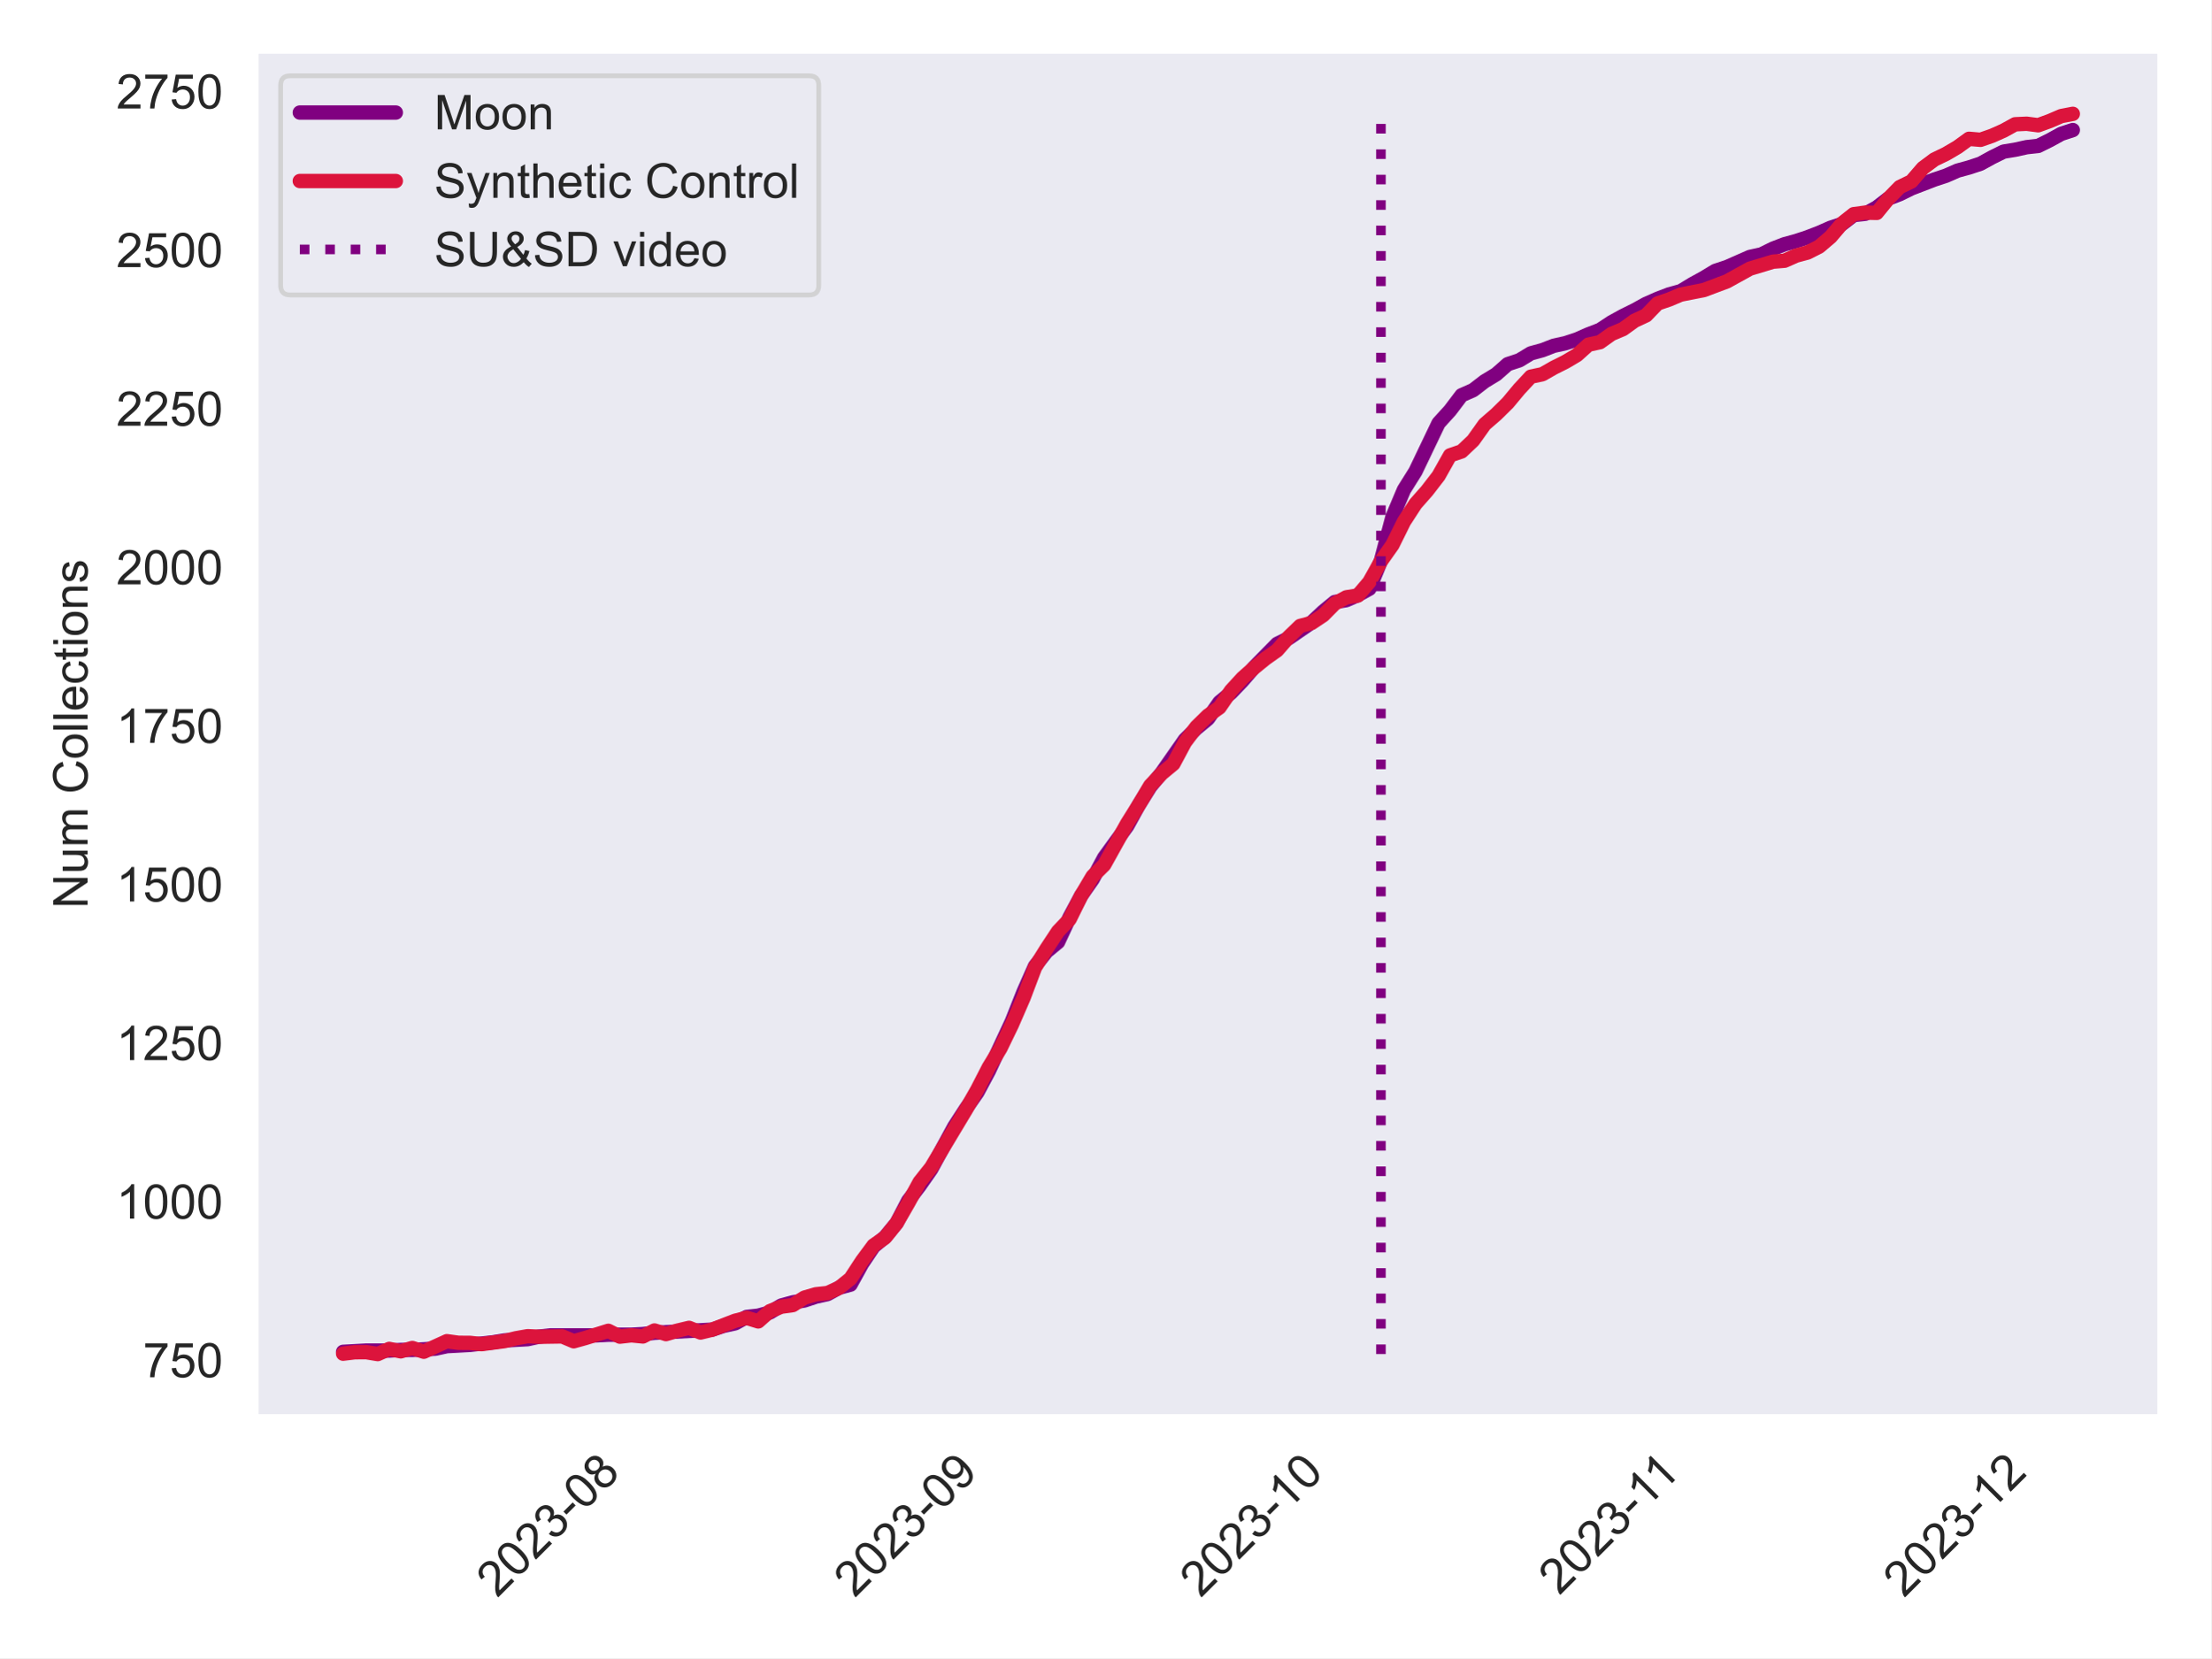
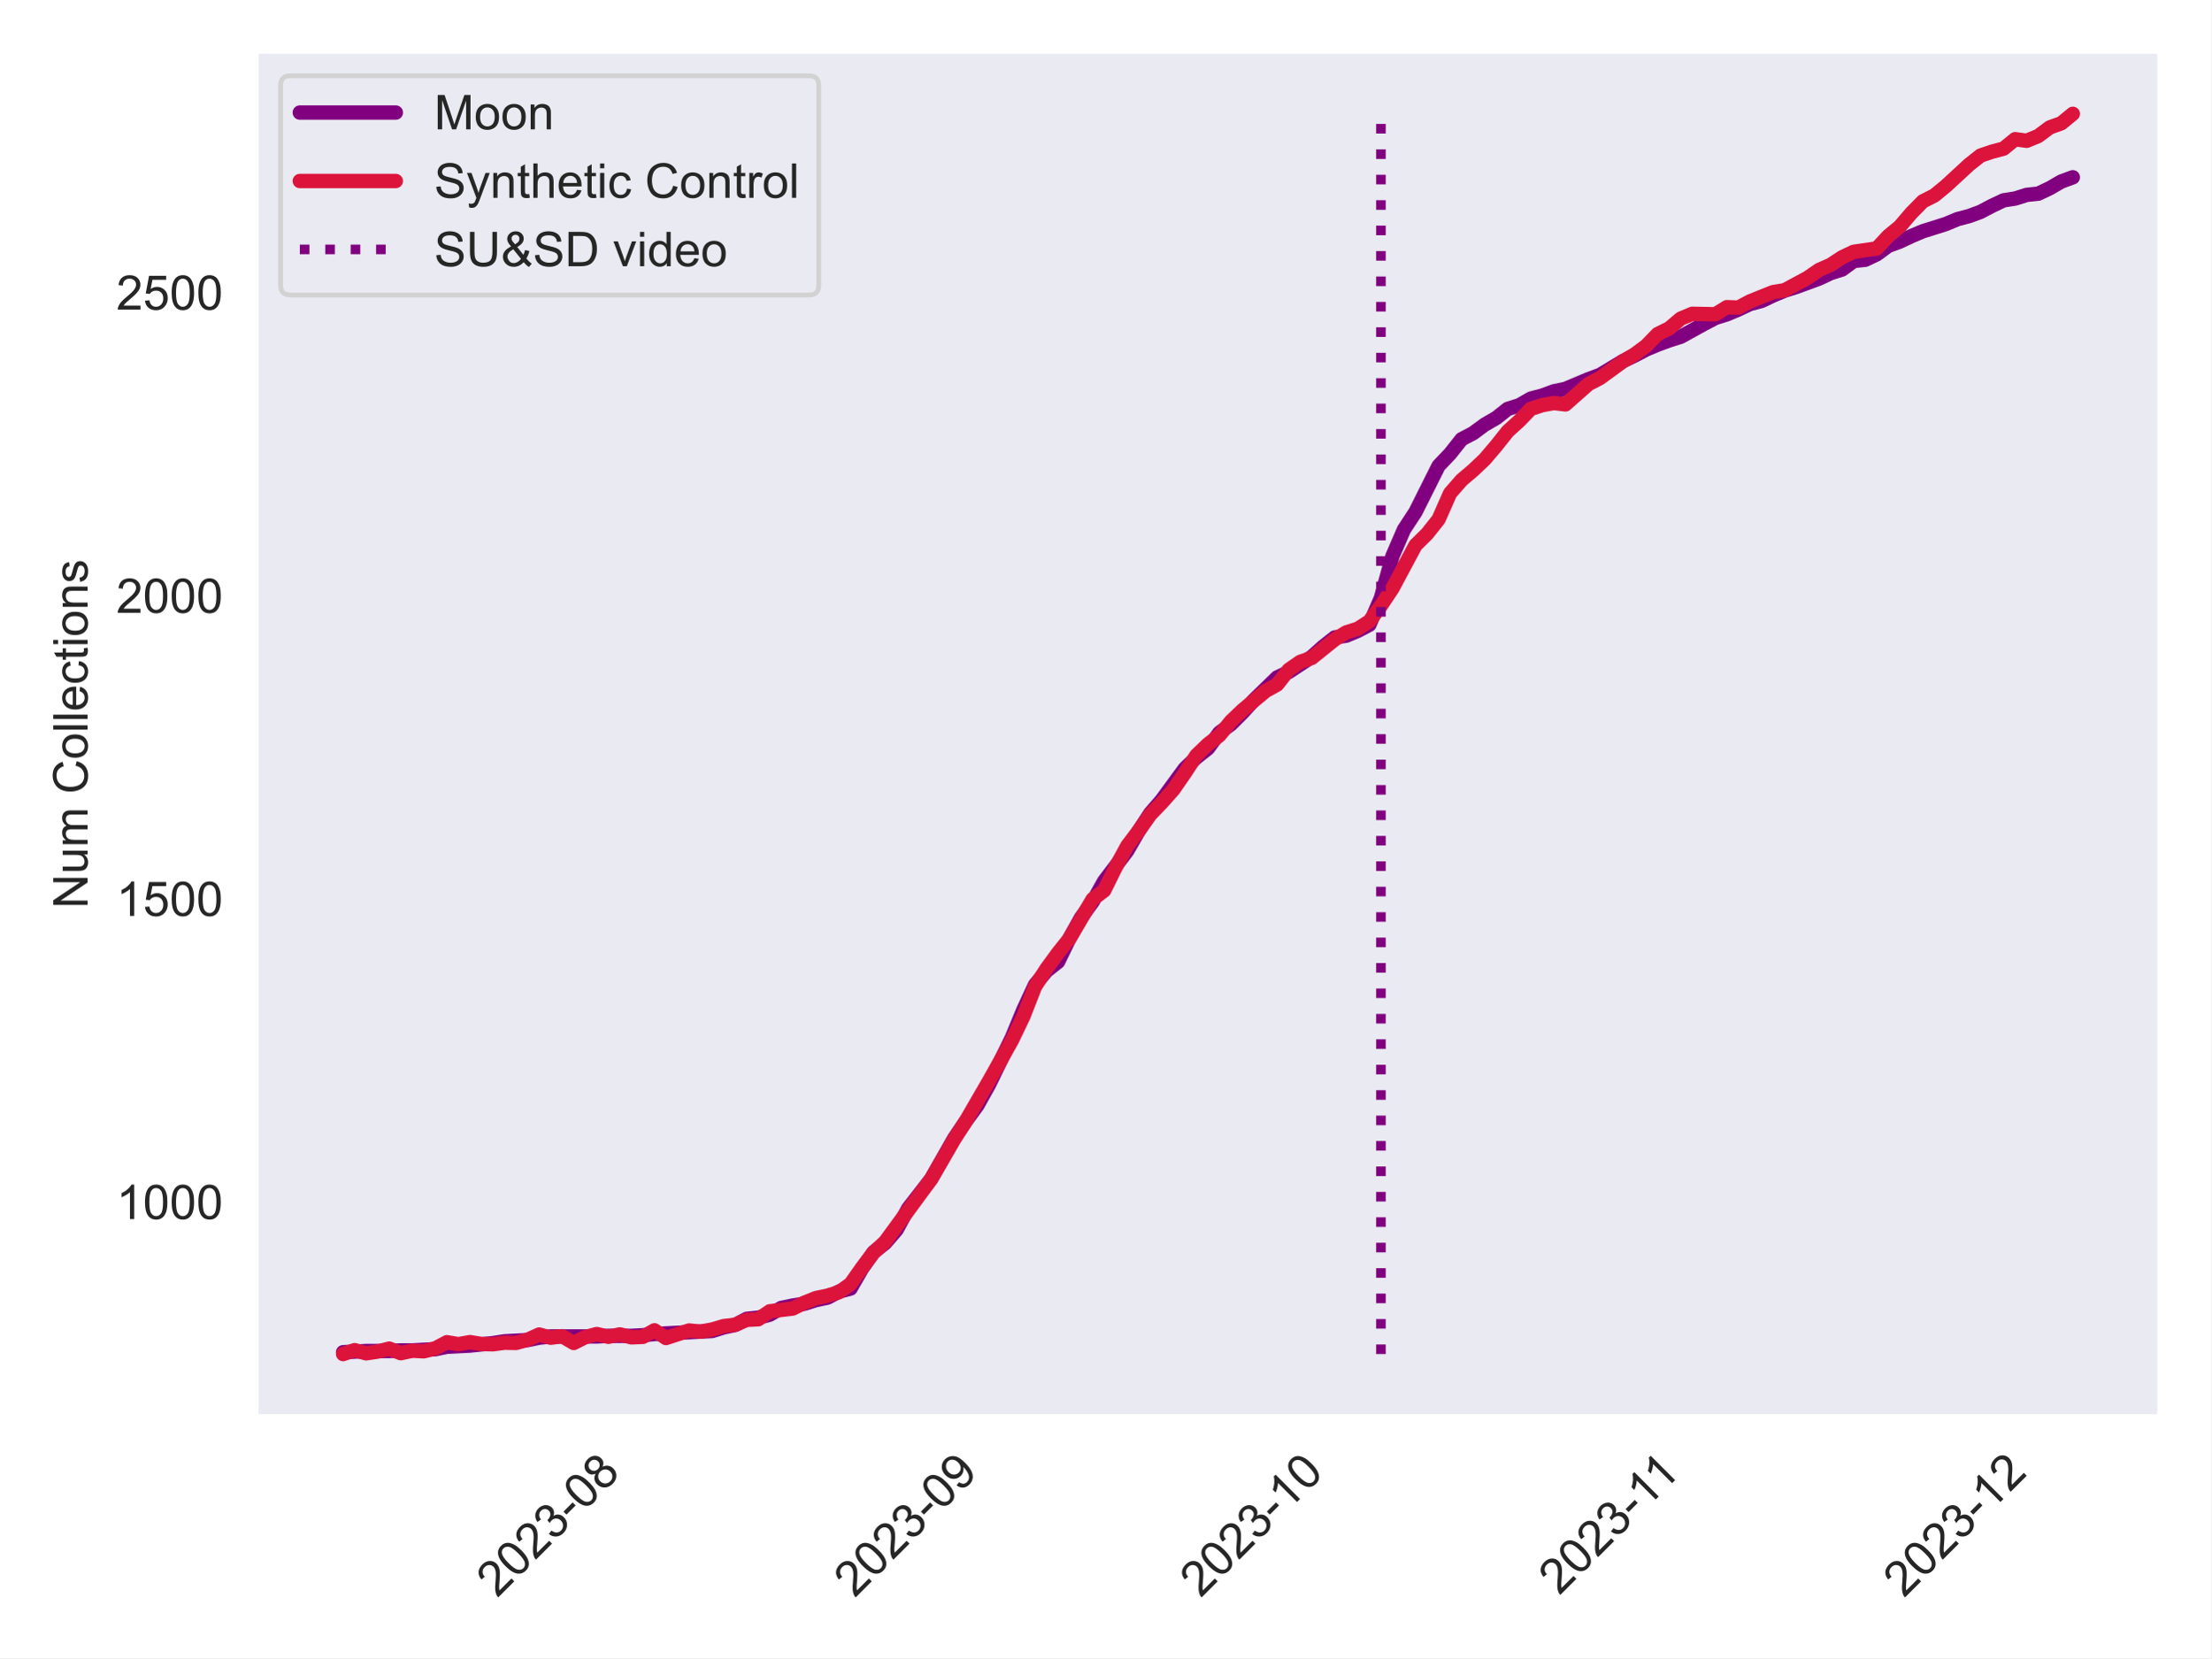
<svg xmlns="http://www.w3.org/2000/svg" xmlns:xlink="http://www.w3.org/1999/xlink" width="460.8pt" height="345.6pt" viewBox="0 0 460.8 345.6" version="1.1">
  <defs>
    <style type="text/css">*{stroke-linejoin: round; stroke-linecap: butt}</style>
  </defs>
  <g id="figure_1">
    <g id="patch_1">
      <path d="M 0 345.6  L 460.8 345.6  L 460.8 0  L 0 0  z " style="fill: #ffffff" />
    </g>
    <g id="axes_1">
      <g id="patch_2">
        <path d="M 53.48 295.153  L 450 295.153  L 450 10.8  L 53.48 10.8  z " style="fill: #eaeaf2" />
      </g>
      <g id="matplotlib.axis_1">
        <g id="xtick_1">
          <g id="text_1">
            <g style="fill: #262626" transform="translate(103.6146 333.1617) rotate(-45) scale(0.1 -0.1)">
              <defs>
                <path id="ArialMT-32" d="M 3222 541  L 3222 0  L 194 0  Q 188 203 259 391  Q 375 700 629 1000  Q 884 1300 1366 1694  Q 2113 2306 2375 2664  Q 2638 3022 2638 3341  Q 2638 3675 2398 3904  Q 2159 4134 1775 4134  Q 1369 4134 1125 3890  Q 881 3647 878 3216  L 300 3275  Q 359 3922 746 4261  Q 1134 4600 1788 4600  Q 2447 4600 2831 4234  Q 3216 3869 3216 3328  Q 3216 3053 3103 2787  Q 2991 2522 2730 2228  Q 2469 1934 1863 1422  Q 1356 997 1212 845  Q 1069 694 975 541  L 3222 541  z " transform="scale(0.015625)" />
                <path id="ArialMT-30" d="M 266 2259  Q 266 3072 433 3567  Q 600 4063 929 4331  Q 1259 4600 1759 4600  Q 2128 4600 2406 4451  Q 2684 4303 2865 4023  Q 3047 3744 3150 3342  Q 3253 2941 3253 2259  Q 3253 1453 3087 958  Q 2922 463 2592 192  Q 2263 -78 1759 -78  Q 1097 -78 719 397  Q 266 969 266 2259  z M 844 2259  Q 844 1131 1108 757  Q 1372 384 1759 384  Q 2147 384 2411 759  Q 2675 1134 2675 2259  Q 2675 3391 2411 3762  Q 2147 4134 1753 4134  Q 1366 4134 1134 3806  Q 844 3388 844 2259  z " transform="scale(0.015625)" />
                <path id="ArialMT-33" d="M 269 1209  L 831 1284  Q 928 806 1161 595  Q 1394 384 1728 384  Q 2125 384 2398 659  Q 2672 934 2672 1341  Q 2672 1728 2419 1979  Q 2166 2231 1775 2231  Q 1616 2231 1378 2169  L 1441 2663  Q 1497 2656 1531 2656  Q 1891 2656 2178 2843  Q 2466 3031 2466 3422  Q 2466 3731 2256 3934  Q 2047 4138 1716 4138  Q 1388 4138 1169 3931  Q 950 3725 888 3313  L 325 3413  Q 428 3978 793 4289  Q 1159 4600 1703 4600  Q 2078 4600 2393 4439  Q 2709 4278 2876 4000  Q 3044 3722 3044 3409  Q 3044 3113 2884 2869  Q 2725 2625 2413 2481  Q 2819 2388 3044 2092  Q 3269 1797 3269 1353  Q 3269 753 2831 336  Q 2394 -81 1725 -81  Q 1122 -81 723 278  Q 325 638 269 1209  z " transform="scale(0.015625)" />
                <path id="ArialMT-2d" d="M 203 1375  L 203 1941  L 1931 1941  L 1931 1375  L 203 1375  z " transform="scale(0.015625)" />
                <path id="ArialMT-38" d="M 1131 2484  Q 781 2613 612 2850  Q 444 3088 444 3419  Q 444 3919 803 4259  Q 1163 4600 1759 4600  Q 2359 4600 2725 4251  Q 3091 3903 3091 3403  Q 3091 3084 2923 2848  Q 2756 2613 2416 2484  Q 2838 2347 3058 2040  Q 3278 1734 3278 1309  Q 3278 722 2862 322  Q 2447 -78 1769 -78  Q 1091 -78 675 323  Q 259 725 259 1325  Q 259 1772 486 2073  Q 713 2375 1131 2484  z M 1019 3438  Q 1019 3113 1228 2906  Q 1438 2700 1772 2700  Q 2097 2700 2305 2904  Q 2513 3109 2513 3406  Q 2513 3716 2298 3927  Q 2084 4138 1766 4138  Q 1444 4138 1231 3931  Q 1019 3725 1019 3438  z M 838 1322  Q 838 1081 952 856  Q 1066 631 1291 507  Q 1516 384 1775 384  Q 2178 384 2440 643  Q 2703 903 2703 1303  Q 2703 1709 2433 1975  Q 2163 2241 1756 2241  Q 1359 2241 1098 1978  Q 838 1716 838 1322  z " transform="scale(0.015625)" />
              </defs>
              <use xlink:href="#ArialMT-32" />
              <use xlink:href="#ArialMT-30" x="55.615" />
              <use xlink:href="#ArialMT-32" x="111.23" />
              <use xlink:href="#ArialMT-33" x="166.846" />
              <use xlink:href="#ArialMT-2d" x="222.461" />
              <use xlink:href="#ArialMT-30" x="255.762" />
              <use xlink:href="#ArialMT-38" x="311.377" />
            </g>
          </g>
        </g>
        <g id="xtick_2">
          <g id="text_2">
            <g style="fill: #262626" transform="translate(178.1123 333.1617) rotate(-45) scale(0.1 -0.1)">
              <defs>
                <path id="ArialMT-39" d="M 350 1059  L 891 1109  Q 959 728 1153 556  Q 1347 384 1650 384  Q 1909 384 2104 503  Q 2300 622 2425 820  Q 2550 1019 2634 1356  Q 2719 1694 2719 2044  Q 2719 2081 2716 2156  Q 2547 1888 2255 1720  Q 1963 1553 1622 1553  Q 1053 1553 659 1965  Q 266 2378 266 3053  Q 266 3750 677 4175  Q 1088 4600 1706 4600  Q 2153 4600 2523 4359  Q 2894 4119 3086 3673  Q 3278 3228 3278 2384  Q 3278 1506 3087 986  Q 2897 466 2520 194  Q 2144 -78 1638 -78  Q 1100 -78 759 220  Q 419 519 350 1059  z M 2653 3081  Q 2653 3566 2395 3850  Q 2138 4134 1775 4134  Q 1400 4134 1122 3828  Q 844 3522 844 3034  Q 844 2597 1108 2323  Q 1372 2050 1759 2050  Q 2150 2050 2401 2323  Q 2653 2597 2653 3081  z " transform="scale(0.015625)" />
              </defs>
              <use xlink:href="#ArialMT-32" />
              <use xlink:href="#ArialMT-30" x="55.615" />
              <use xlink:href="#ArialMT-32" x="111.23" />
              <use xlink:href="#ArialMT-33" x="166.846" />
              <use xlink:href="#ArialMT-2d" x="222.461" />
              <use xlink:href="#ArialMT-30" x="255.762" />
              <use xlink:href="#ArialMT-39" x="311.377" />
            </g>
          </g>
        </g>
        <g id="xtick_3">
          <g id="text_3">
            <g style="fill: #262626" transform="translate(250.2068 333.1617) rotate(-45) scale(0.1 -0.1)">
              <defs>
                <path id="ArialMT-31" d="M 2384 0  L 1822 0  L 1822 3584  Q 1619 3391 1289 3197  Q 959 3003 697 2906  L 697 3450  Q 1169 3672 1522 3987  Q 1875 4303 2022 4600  L 2384 4600  L 2384 0  z " transform="scale(0.015625)" />
              </defs>
              <use xlink:href="#ArialMT-32" />
              <use xlink:href="#ArialMT-30" x="55.615" />
              <use xlink:href="#ArialMT-32" x="111.23" />
              <use xlink:href="#ArialMT-33" x="166.846" />
              <use xlink:href="#ArialMT-2d" x="222.461" />
              <use xlink:href="#ArialMT-31" x="255.762" />
              <use xlink:href="#ArialMT-30" x="311.377" />
            </g>
          </g>
        </g>
        <g id="xtick_4">
          <g id="text_4">
            <g style="fill: #262626" transform="translate(324.9653 332.6402) rotate(-45) scale(0.1 -0.1)">
              <use xlink:href="#ArialMT-32" />
              <use xlink:href="#ArialMT-30" x="55.615" />
              <use xlink:href="#ArialMT-32" x="111.23" />
              <use xlink:href="#ArialMT-33" x="166.846" />
              <use xlink:href="#ArialMT-2d" x="222.461" />
              <use xlink:href="#ArialMT-31" x="255.762" />
              <use xlink:href="#ArialMT-31" x="304.002" />
            </g>
          </g>
        </g>
        <g id="xtick_5">
          <g id="text_5">
            <g style="fill: #262626" transform="translate(396.7991 333.1617) rotate(-45) scale(0.1 -0.1)">
              <use xlink:href="#ArialMT-32" />
              <use xlink:href="#ArialMT-30" x="55.615" />
              <use xlink:href="#ArialMT-32" x="111.23" />
              <use xlink:href="#ArialMT-33" x="166.846" />
              <use xlink:href="#ArialMT-2d" x="222.461" />
              <use xlink:href="#ArialMT-31" x="255.762" />
              <use xlink:href="#ArialMT-32" x="311.377" />
            </g>
          </g>
        </g>
      </g>
      <g id="matplotlib.axis_2">
        <g id="ytick_1">
          <g id="text_6">
-             <g style="fill: #262626" transform="translate(29.79719 287.0675) scale(0.1 -0.1)">
-               <defs>
-                 <path id="ArialMT-37" d="M 303 3981  L 303 4522  L 3269 4522  L 3269 4084  Q 2831 3619 2401 2847  Q 1972 2075 1738 1259  Q 1569 684 1522 0  L 944 0  Q 953 541 1156 1306  Q 1359 2072 1739 2783  Q 2119 3494 2547 3981  L 303 3981  z " transform="scale(0.015625)" />
-                 <path id="ArialMT-35" d="M 266 1200  L 856 1250  Q 922 819 1161 601  Q 1400 384 1738 384  Q 2144 384 2425 690  Q 2706 997 2706 1503  Q 2706 1984 2436 2262  Q 2166 2541 1728 2541  Q 1456 2541 1237 2417  Q 1019 2294 894 2097  L 366 2166  L 809 4519  L 3088 4519  L 3088 3981  L 1259 3981  L 1013 2750  Q 1425 3038 1878 3038  Q 2478 3038 2890 2622  Q 3303 2206 3303 1553  Q 3303 931 2941 478  Q 2500 -78 1738 -78  Q 1113 -78 717 272  Q 322 622 266 1200  z " transform="scale(0.015625)" />
-               </defs>
-               <use xlink:href="#ArialMT-37" />
-               <use xlink:href="#ArialMT-35" x="55.615" />
-               <use xlink:href="#ArialMT-30" x="111.23" />
+             <g style="fill: #262626" transform="translate(24.23625 254.0872) scale(0.1 -0.1)">
+               <use xlink:href="#ArialMT-31" />
+               <use xlink:href="#ArialMT-30" x="55.615" />
+               <use xlink:href="#ArialMT-30" x="111.23" />
+               <use xlink:href="#ArialMT-30" x="166.846" />
            </g>
          </g>
        </g>
        <g id="ytick_2">
          <g id="text_7">
-             <g style="fill: #262626" transform="translate(24.23625 254.011) scale(0.1 -0.1)">
+             <g style="fill: #262626" transform="translate(24.23625 190.9045) scale(0.1 -0.1)">
+               <defs>
+                 <path id="ArialMT-35" d="M 266 1200  L 856 1250  Q 922 819 1161 601  Q 1400 384 1738 384  Q 2144 384 2425 690  Q 2706 997 2706 1503  Q 2706 1984 2436 2262  Q 2166 2541 1728 2541  Q 1456 2541 1237 2417  Q 1019 2294 894 2097  L 366 2166  L 809 4519  L 3088 4519  L 3088 3981  L 1259 3981  L 1013 2750  Q 1425 3038 1878 3038  Q 2478 3038 2890 2622  Q 3303 2206 3303 1553  Q 3303 931 2941 478  Q 2500 -78 1738 -78  Q 1113 -78 717 272  Q 322 622 266 1200  z " transform="scale(0.015625)" />
+               </defs>
              <use xlink:href="#ArialMT-31" />
-               <use xlink:href="#ArialMT-30" x="55.615" />
+               <use xlink:href="#ArialMT-35" x="55.615" />
              <use xlink:href="#ArialMT-30" x="111.23" />
              <use xlink:href="#ArialMT-30" x="166.846" />
            </g>
          </g>
        </g>
        <g id="ytick_3">
          <g id="text_8">
-             <g style="fill: #262626" transform="translate(24.23625 220.9545) scale(0.1 -0.1)">
-               <use xlink:href="#ArialMT-31" />
-               <use xlink:href="#ArialMT-32" x="55.615" />
-               <use xlink:href="#ArialMT-35" x="111.23" />
+             <g style="fill: #262626" transform="translate(24.23625 127.7218) scale(0.1 -0.1)">
+               <use xlink:href="#ArialMT-32" />
+               <use xlink:href="#ArialMT-30" x="55.615" />
+               <use xlink:href="#ArialMT-30" x="111.23" />
              <use xlink:href="#ArialMT-30" x="166.846" />
            </g>
          </g>
        </g>
        <g id="ytick_4">
          <g id="text_9">
-             <g style="fill: #262626" transform="translate(24.23625 187.898) scale(0.1 -0.1)">
-               <use xlink:href="#ArialMT-31" />
+             <g style="fill: #262626" transform="translate(24.23625 64.53911) scale(0.1 -0.1)">
+               <use xlink:href="#ArialMT-32" />
              <use xlink:href="#ArialMT-35" x="55.615" />
              <use xlink:href="#ArialMT-30" x="111.23" />
              <use xlink:href="#ArialMT-30" x="166.846" />
            </g>
          </g>
        </g>
-         <g id="ytick_5">
-           <g id="text_10">
-             <g style="fill: #262626" transform="translate(24.23625 154.8416) scale(0.1 -0.1)">
-               <use xlink:href="#ArialMT-31" />
-               <use xlink:href="#ArialMT-37" x="55.615" />
-               <use xlink:href="#ArialMT-35" x="111.23" />
-               <use xlink:href="#ArialMT-30" x="166.846" />
-             </g>
-           </g>
-         </g>
-         <g id="ytick_6">
-           <g id="text_11">
-             <g style="fill: #262626" transform="translate(24.23625 121.7851) scale(0.1 -0.1)">
-               <use xlink:href="#ArialMT-32" />
-               <use xlink:href="#ArialMT-30" x="55.615" />
-               <use xlink:href="#ArialMT-30" x="111.23" />
-               <use xlink:href="#ArialMT-30" x="166.846" />
-             </g>
-           </g>
-         </g>
-         <g id="ytick_7">
-           <g id="text_12">
-             <g style="fill: #262626" transform="translate(24.23625 88.72864) scale(0.1 -0.1)">
-               <use xlink:href="#ArialMT-32" />
-               <use xlink:href="#ArialMT-32" x="55.615" />
-               <use xlink:href="#ArialMT-35" x="111.23" />
-               <use xlink:href="#ArialMT-30" x="166.846" />
-             </g>
-           </g>
-         </g>
-         <g id="ytick_8">
-           <g id="text_13">
-             <g style="fill: #262626" transform="translate(24.23625 55.67217) scale(0.1 -0.1)">
-               <use xlink:href="#ArialMT-32" />
-               <use xlink:href="#ArialMT-35" x="55.615" />
-               <use xlink:href="#ArialMT-30" x="111.23" />
-               <use xlink:href="#ArialMT-30" x="166.846" />
-             </g>
-           </g>
-         </g>
-         <g id="ytick_9">
-           <g id="text_14">
-             <g style="fill: #262626" transform="translate(24.23625 22.6157) scale(0.1 -0.1)">
-               <use xlink:href="#ArialMT-32" />
-               <use xlink:href="#ArialMT-37" x="55.615" />
-               <use xlink:href="#ArialMT-35" x="111.23" />
-               <use xlink:href="#ArialMT-30" x="166.846" />
-             </g>
-           </g>
-         </g>
-         <g id="text_15">
+         <g id="text_10">
          <g style="fill: #262626" transform="translate(18.24875 189.3764) rotate(-90) scale(0.1 -0.1)">
            <defs>
              <path id="ArialMT-4e" d="M 488 0  L 488 4581  L 1109 4581  L 3516 984  L 3516 4581  L 4097 4581  L 4097 0  L 3475 0  L 1069 3600  L 1069 0  L 488 0  z " transform="scale(0.015625)" />
              <path id="ArialMT-75" d="M 2597 0  L 2597 488  Q 2209 -75 1544 -75  Q 1250 -75 995 37  Q 741 150 617 320  Q 494 491 444 738  Q 409 903 409 1263  L 409 3319  L 972 3319  L 972 1478  Q 972 1038 1006 884  Q 1059 663 1231 536  Q 1403 409 1656 409  Q 1909 409 2131 539  Q 2353 669 2445 892  Q 2538 1116 2538 1541  L 2538 3319  L 3100 3319  L 3100 0  L 2597 0  z " transform="scale(0.015625)" />
              <path id="ArialMT-6d" d="M 422 0  L 422 3319  L 925 3319  L 925 2853  Q 1081 3097 1340 3245  Q 1600 3394 1931 3394  Q 2300 3394 2536 3241  Q 2772 3088 2869 2813  Q 3263 3394 3894 3394  Q 4388 3394 4653 3120  Q 4919 2847 4919 2278  L 4919 0  L 4359 0  L 4359 2091  Q 4359 2428 4304 2576  Q 4250 2725 4106 2815  Q 3963 2906 3769 2906  Q 3419 2906 3187 2673  Q 2956 2441 2956 1928  L 2956 0  L 2394 0  L 2394 2156  Q 2394 2531 2256 2718  Q 2119 2906 1806 2906  Q 1569 2906 1367 2781  Q 1166 2656 1075 2415  Q 984 2175 984 1722  L 984 0  L 422 0  z " transform="scale(0.015625)" />
              <path id="ArialMT-20" transform="scale(0.015625)" />
              <path id="ArialMT-43" d="M 3763 1606  L 4369 1453  Q 4178 706 3683 314  Q 3188 -78 2472 -78  Q 1731 -78 1267 223  Q 803 525 561 1097  Q 319 1669 319 2325  Q 319 3041 592 3573  Q 866 4106 1370 4382  Q 1875 4659 2481 4659  Q 3169 4659 3637 4309  Q 4106 3959 4291 3325  L 3694 3184  Q 3534 3684 3231 3912  Q 2928 4141 2469 4141  Q 1941 4141 1586 3887  Q 1231 3634 1087 3207  Q 944 2781 944 2328  Q 944 1744 1114 1308  Q 1284 872 1643 656  Q 2003 441 2422 441  Q 2931 441 3284 734  Q 3638 1028 3763 1606  z " transform="scale(0.015625)" />
              <path id="ArialMT-6f" d="M 213 1659  Q 213 2581 725 3025  Q 1153 3394 1769 3394  Q 2453 3394 2887 2945  Q 3322 2497 3322 1706  Q 3322 1066 3130 698  Q 2938 331 2570 128  Q 2203 -75 1769 -75  Q 1072 -75 642 372  Q 213 819 213 1659  z M 791 1659  Q 791 1022 1069 705  Q 1347 388 1769 388  Q 2188 388 2466 706  Q 2744 1025 2744 1678  Q 2744 2294 2464 2611  Q 2184 2928 1769 2928  Q 1347 2928 1069 2612  Q 791 2297 791 1659  z " transform="scale(0.015625)" />
              <path id="ArialMT-6c" d="M 409 0  L 409 4581  L 972 4581  L 972 0  L 409 0  z " transform="scale(0.015625)" />
              <path id="ArialMT-65" d="M 2694 1069  L 3275 997  Q 3138 488 2766 206  Q 2394 -75 1816 -75  Q 1088 -75 661 373  Q 234 822 234 1631  Q 234 2469 665 2931  Q 1097 3394 1784 3394  Q 2450 3394 2872 2941  Q 3294 2488 3294 1666  Q 3294 1616 3291 1516  L 816 1516  Q 847 969 1125 678  Q 1403 388 1819 388  Q 2128 388 2347 550  Q 2566 713 2694 1069  z M 847 1978  L 2700 1978  Q 2663 2397 2488 2606  Q 2219 2931 1791 2931  Q 1403 2931 1139 2672  Q 875 2413 847 1978  z " transform="scale(0.015625)" />
              <path id="ArialMT-63" d="M 2588 1216  L 3141 1144  Q 3050 572 2676 248  Q 2303 -75 1759 -75  Q 1078 -75 664 370  Q 250 816 250 1647  Q 250 2184 428 2587  Q 606 2991 970 3192  Q 1334 3394 1763 3394  Q 2303 3394 2647 3120  Q 2991 2847 3088 2344  L 2541 2259  Q 2463 2594 2264 2762  Q 2066 2931 1784 2931  Q 1359 2931 1093 2626  Q 828 2322 828 1663  Q 828 994 1084 691  Q 1341 388 1753 388  Q 2084 388 2306 591  Q 2528 794 2588 1216  z " transform="scale(0.015625)" />
              <path id="ArialMT-74" d="M 1650 503  L 1731 6  Q 1494 -44 1306 -44  Q 1000 -44 831 53  Q 663 150 594 308  Q 525 466 525 972  L 525 2881  L 113 2881  L 113 3319  L 525 3319  L 525 4141  L 1084 4478  L 1084 3319  L 1650 3319  L 1650 2881  L 1084 2881  L 1084 941  Q 1084 700 1114 631  Q 1144 563 1211 522  Q 1278 481 1403 481  Q 1497 481 1650 503  z " transform="scale(0.015625)" />
              <path id="ArialMT-69" d="M 425 3934  L 425 4581  L 988 4581  L 988 3934  L 425 3934  z M 425 0  L 425 3319  L 988 3319  L 988 0  L 425 0  z " transform="scale(0.015625)" />
              <path id="ArialMT-6e" d="M 422 0  L 422 3319  L 928 3319  L 928 2847  Q 1294 3394 1984 3394  Q 2284 3394 2536 3286  Q 2788 3178 2913 3003  Q 3038 2828 3088 2588  Q 3119 2431 3119 2041  L 3119 0  L 2556 0  L 2556 2019  Q 2556 2363 2490 2533  Q 2425 2703 2258 2804  Q 2091 2906 1866 2906  Q 1506 2906 1245 2678  Q 984 2450 984 1813  L 984 0  L 422 0  z " transform="scale(0.015625)" />
              <path id="ArialMT-73" d="M 197 991  L 753 1078  Q 800 744 1014 566  Q 1228 388 1613 388  Q 2000 388 2187 545  Q 2375 703 2375 916  Q 2375 1106 2209 1216  Q 2094 1291 1634 1406  Q 1016 1563 777 1677  Q 538 1791 414 1992  Q 291 2194 291 2438  Q 291 2659 392 2848  Q 494 3038 669 3163  Q 800 3259 1026 3326  Q 1253 3394 1513 3394  Q 1903 3394 2198 3281  Q 2494 3169 2634 2976  Q 2775 2784 2828 2463  L 2278 2388  Q 2241 2644 2061 2787  Q 1881 2931 1553 2931  Q 1166 2931 1000 2803  Q 834 2675 834 2503  Q 834 2394 903 2306  Q 972 2216 1119 2156  Q 1203 2125 1616 2013  Q 2213 1853 2448 1751  Q 2684 1650 2818 1456  Q 2953 1263 2953 975  Q 2953 694 2789 445  Q 2625 197 2315 61  Q 2006 -75 1616 -75  Q 969 -75 630 194  Q 291 463 197 991  z " transform="scale(0.015625)" />
            </defs>
            <use xlink:href="#ArialMT-4e" />
            <use xlink:href="#ArialMT-75" x="72.217" />
            <use xlink:href="#ArialMT-6d" x="127.832" />
            <use xlink:href="#ArialMT-20" x="211.133" />
            <use xlink:href="#ArialMT-43" x="238.916" />
            <use xlink:href="#ArialMT-6f" x="311.133" />
            <use xlink:href="#ArialMT-6c" x="366.748" />
            <use xlink:href="#ArialMT-6c" x="388.965" />
            <use xlink:href="#ArialMT-65" x="411.182" />
            <use xlink:href="#ArialMT-63" x="466.797" />
            <use xlink:href="#ArialMT-74" x="516.797" />
            <use xlink:href="#ArialMT-69" x="544.58" />
            <use xlink:href="#ArialMT-6f" x="566.797" />
            <use xlink:href="#ArialMT-6e" x="622.412" />
            <use xlink:href="#ArialMT-73" x="678.027" />
          </g>
        </g>
      </g>
      <g id="PolyCollection_1" />
      <g id="PolyCollection_2" />
      <g id="line2d_1">
-         <path d="M 71.504 281.77  L 76.31 281.505  L 81.116 281.505  L 83.519 281.373  L 85.923 281.373  L 90.729 281.108  L 93.132 280.58  L 97.938 280.315  L 102.745 279.786  L 105.148 279.39  L 109.954 279.125  L 112.357 278.596  L 114.76 278.332  L 124.373 278.332  L 126.776 278.2  L 131.582 278.2  L 133.986 278.067  L 136.389 277.803  L 148.404 277.142  L 150.808 276.348  L 153.211 275.819  L 155.614 274.497  L 158.017 274.233  L 160.42 273.572  L 162.823 272.117  L 165.227 271.456  L 167.63 271.059  L 170.033 270.266  L 172.436 269.737  L 174.839 268.415  L 177.242 267.754  L 179.645 263.39  L 182.049 259.82  L 184.452 257.837  L 186.855 254.928  L 189.258 250.3  L 191.661 247.126  L 194.064 243.689  L 198.871 234.829  L 201.274 231.127  L 203.677 227.689  L 206.08 223.194  L 210.886 212.88  L 213.29 206.798  L 215.693 201.376  L 218.096 198.335  L 220.499 196.352  L 222.902 191.195  L 225.305 186.699  L 227.708 183.261  L 230.112 178.766  L 234.918 172.154  L 237.321 167.791  L 239.724 163.956  L 242.127 161.047  L 246.934 154.172  L 249.337 151.792  L 251.74 149.808  L 254.143 146.37  L 256.546 144.387  L 258.949 141.875  L 261.353 139.098  L 266.159 134.206  L 268.562 133.016  L 273.368 129.71  L 275.772 127.462  L 278.175 125.479  L 280.578 125.082  L 282.981 124.024  L 285.384 122.702  L 287.787 116.884  L 290.19 107.76  L 292.594 102.075  L 294.997 98.24  L 299.803 88.191  L 302.206 85.546  L 304.609 82.373  L 307.012 81.315  L 309.416 79.464  L 311.819 78.01  L 314.222 75.894  L 316.625 75.101  L 319.028 73.646  L 321.431 72.985  L 323.835 72.059  L 326.238 71.53  L 328.641 70.737  L 331.044 69.679  L 333.447 68.754  L 335.85 67.167  L 338.253 65.845  L 340.657 64.655  L 343.06 63.332  L 345.463 62.275  L 347.866 61.349  L 350.269 60.688  L 352.672 59.233  L 355.076 57.911  L 357.479 56.457  L 359.882 55.663  L 364.688 53.548  L 367.091 53.019  L 369.494 51.829  L 371.898 50.903  L 374.301 50.242  L 376.704 49.449  L 379.107 48.523  L 381.51 47.465  L 383.913 46.672  L 386.316 44.821  L 388.72 44.556  L 391.123 43.234  L 393.526 41.383  L 395.929 40.457  L 398.332 39.267  L 403.139 37.416  L 405.542 36.623  L 407.945 35.565  L 410.348 34.904  L 412.751 34.111  L 415.154 32.788  L 417.557 31.598  L 419.961 31.202  L 422.364 30.673  L 424.767 30.408  L 427.17 29.218  L 429.573 27.896  L 431.976 27.103  L 431.976 27.103  " clip-path="url(#p7d68b9783e)" style="fill: none; stroke: #800080; stroke-width: 3; stroke-linecap: round" />
+         <path d="M 71.504 281.847  L 76.31 281.594  L 81.116 281.594  L 83.519 281.468  L 85.923 281.468  L 90.729 281.215  L 93.132 280.71  L 97.938 280.457  L 102.745 279.951  L 105.148 279.572  L 109.954 279.32  L 112.357 278.814  L 114.76 278.561  L 124.373 278.561  L 126.776 278.435  L 131.582 278.435  L 133.986 278.309  L 136.389 278.056  L 148.404 277.424  L 150.808 276.666  L 153.211 276.16  L 155.614 274.897  L 158.017 274.644  L 160.42 274.012  L 162.823 272.622  L 165.227 272.117  L 167.63 271.738  L 170.033 270.98  L 172.436 270.474  L 174.839 269.21  L 177.242 268.579  L 179.645 264.409  L 182.049 260.997  L 184.452 259.101  L 186.855 256.321  L 189.258 251.898  L 194.064 245.706  L 198.871 237.24  L 201.274 233.702  L 203.677 230.416  L 206.08 226.12  L 210.886 216.263  L 213.29 210.45  L 215.693 205.269  L 218.096 202.363  L 220.499 200.468  L 222.902 195.539  L 225.305 191.243  L 227.708 187.957  L 230.112 183.661  L 234.918 177.343  L 237.321 173.173  L 239.724 169.508  L 242.127 166.728  L 246.934 160.157  L 249.337 157.882  L 251.74 155.987  L 254.143 152.701  L 256.546 150.932  L 258.949 148.531  L 261.353 145.878  L 266.159 141.202  L 268.562 140.065  L 273.368 136.906  L 275.772 134.758  L 278.175 132.862  L 280.578 132.483  L 282.981 131.472  L 285.384 130.208  L 287.787 124.648  L 290.19 115.929  L 292.594 110.369  L 294.997 106.704  L 299.803 97.101  L 302.206 94.573  L 304.609 91.541  L 307.012 90.277  L 309.416 88.508  L 311.819 87.118  L 314.222 85.222  L 316.625 84.464  L 319.028 83.074  L 321.431 82.442  L 323.835 81.558  L 326.238 81.052  L 331.044 79.03  L 333.447 78.146  L 338.253 75.239  L 340.657 74.102  L 343.06 72.839  L 345.463 71.828  L 347.866 70.943  L 350.269 70.185  L 355.076 67.531  L 357.479 66.268  L 359.882 65.509  L 362.285 64.498  L 364.688 63.361  L 367.091 62.729  L 369.494 61.592  L 371.898 60.581  L 374.301 59.823  L 379.107 58.054  L 381.51 56.917  L 383.913 56.158  L 386.316 54.389  L 388.72 54.136  L 391.123 52.999  L 393.526 51.23  L 395.929 50.346  L 398.332 49.208  L 400.735 48.197  L 405.542 46.681  L 407.945 45.67  L 410.348 45.038  L 412.751 44.154  L 415.154 42.89  L 417.557 41.753  L 419.961 41.374  L 422.364 40.615  L 424.767 40.363  L 427.17 39.225  L 429.573 37.835  L 431.976 36.951  L 431.976 36.951  " clip-path="url(#pd48c3e187f)" style="fill: none; stroke: #800080; stroke-width: 3; stroke-linecap: round" />
      </g>
      <g id="line2d_2">
-         <path d="M 71.504 282.145  L 73.907 281.849  L 76.31 281.829  L 78.713 282.228  L 81.116 281.161  L 83.519 281.665  L 85.923 280.969  L 88.326 281.742  L 93.132 279.548  L 95.535 279.885  L 97.938 279.9  L 100.341 280.161  L 105.148 279.53  L 107.551 278.937  L 109.954 278.508  L 112.357 278.621  L 117.164 278.548  L 119.567 279.565  L 121.97 278.893  L 126.776 277.387  L 129.179 278.596  L 131.582 278.323  L 133.986 278.559  L 136.389 277.321  L 138.792 278.07  L 141.195 277.346  L 143.598 276.767  L 146.001 277.738  L 148.404 277.153  L 153.211 275.289  L 155.614 274.68  L 158.017 275.422  L 160.42 273.297  L 162.823 272.355  L 165.227 272.018  L 167.63 270.47  L 170.033 269.773  L 172.436 269.515  L 174.839 268.442  L 177.242 266.513  L 179.645 262.839  L 182.049 259.591  L 184.452 257.94  L 186.855 254.939  L 189.258 250.777  L 191.661 246.365  L 194.064 243.341  L 201.274 231.337  L 203.677 227.108  L 206.08 222.438  L 208.483 218.51  L 210.886 213.542  L 213.29 208.001  L 215.693 201.645  L 218.096 197.77  L 220.499 194.13  L 222.902 191.606  L 225.305 186.715  L 227.708 182.641  L 230.112 180.268  L 234.918 171.616  L 237.321 167.786  L 239.724 163.729  L 242.127 161.202  L 244.531 159.214  L 246.934 154.715  L 249.337 151.502  L 251.74 149.146  L 254.143 147.451  L 256.546 143.951  L 258.949 141.323  L 261.353 139.191  L 263.756 137.24  L 266.159 135.542  L 268.562 132.781  L 270.965 130.463  L 273.368 129.821  L 275.772 128.219  L 278.175 125.781  L 280.578 124.505  L 282.981 124.124  L 285.384 121.289  L 287.787 116.975  L 290.19 113.572  L 292.594 108.717  L 294.997 105.019  L 297.4 102.292  L 299.803 99.179  L 302.206 94.899  L 304.609 94.083  L 307.012 91.803  L 309.416 88.428  L 311.819 86.348  L 314.222 83.98  L 316.625 81.094  L 319.028 78.507  L 321.431 77.997  L 323.835 76.625  L 326.238 75.421  L 328.641 74  L 331.044 71.836  L 333.447 71.31  L 335.85 69.597  L 338.253 68.58  L 340.657 66.841  L 343.06 65.724  L 345.463 63.238  L 347.866 62.418  L 350.269 61.399  L 355.076 60.451  L 359.882 58.647  L 364.688 55.992  L 369.494 54.538  L 371.898 54.34  L 374.301 53.277  L 376.704 52.625  L 379.107 51.41  L 381.51 49.37  L 383.913 46.547  L 386.316 44.641  L 388.72 44.31  L 391.123 44.367  L 393.526 41.426  L 395.929 38.974  L 398.332 37.818  L 400.735 35.034  L 403.139 33.237  L 405.542 32.08  L 407.945 30.671  L 410.348 28.93  L 412.751 29.139  L 415.154 28.293  L 417.557 27.227  L 419.961 25.901  L 422.364 25.789  L 424.767 26.105  L 427.17 25.223  L 429.573 24.192  L 431.976 23.725  L 431.976 23.725  " clip-path="url(#p7d68b9783e)" style="fill: none; stroke: #dc143c; stroke-width: 3; stroke-linecap: round" />
+         <path d="M 71.504 282.228  L 73.907 281.417  L 76.31 282.069  L 78.713 281.709  L 81.116 281.095  L 83.519 282.043  L 85.923 281.524  L 88.326 281.659  L 90.729 281.038  L 93.132 279.763  L 95.535 280.171  L 97.938 279.74  L 100.341 280.133  L 102.745 280.188  L 105.148 279.859  L 107.551 279.91  L 109.954 279.248  L 112.357 278.16  L 114.76 278.821  L 117.164 278.504  L 119.567 279.917  L 121.97 278.694  L 124.373 278.061  L 126.776 278.632  L 129.179 278.132  L 131.582 278.745  L 133.986 278.637  L 136.389 277.281  L 138.792 278.882  L 143.598 277.318  L 146.001 277.559  L 148.404 277.116  L 150.808 276.409  L 153.211 276.134  L 155.614 275.1  L 158.017 274.979  L 160.42 273.319  L 165.227 272.733  L 167.63 271.53  L 170.033 270.562  L 172.436 270.065  L 174.839 269.336  L 177.242 267.631  L 179.645 264.232  L 182.049 261.086  L 184.452 258.847  L 194.064 245.735  L 198.871 237.436  L 201.274 233.68  L 206.08 225.374  L 210.886 216.828  L 213.29 211.799  L 215.693 205.653  L 218.096 201.906  L 220.499 198.623  L 222.902 195.605  L 227.708 187.427  L 230.112 185.608  L 232.515 180.737  L 234.918 176.332  L 237.321 173.15  L 239.724 169.779  L 242.127 167.284  L 244.531 164.58  L 246.934 161.108  L 249.337 157.436  L 251.74 155.128  L 254.143 153.26  L 256.546 150.32  L 258.949 148.025  L 263.756 144.017  L 266.159 142.679  L 268.562 139.625  L 270.965 137.952  L 273.368 137.132  L 278.175 133.271  L 280.578 131.804  L 282.981 131.048  L 285.384 129.5  L 287.787 126.252  L 290.19 122.639  L 294.997 113.642  L 297.4 111.273  L 299.803 108.249  L 302.206 102.809  L 304.609 100.053  L 307.012 98.012  L 309.416 95.735  L 311.819 92.913  L 314.222 89.89  L 316.625 87.712  L 319.028 85.214  L 321.431 84.435  L 323.835 84.002  L 326.238 84.291  L 331.044 80.045  L 333.447 78.793  L 338.253 75.289  L 340.657 73.872  L 343.06 72.101  L 345.463 69.625  L 347.866 68.447  L 350.269 66.406  L 352.672 65.406  L 357.479 65.502  L 359.882 64.026  L 362.285 64.112  L 364.688 62.819  L 369.494 60.892  L 371.898 60.499  L 376.704 57.912  L 379.107 56.261  L 381.51 55.198  L 383.913 53.622  L 386.316 52.481  L 391.123 51.781  L 393.526 49.196  L 395.929 47.213  L 398.332 44.397  L 400.735 41.958  L 403.139 40.739  L 405.542 38.765  L 410.348 34.331  L 412.751 32.427  L 415.154 31.609  L 417.557 30.971  L 419.961 29.009  L 422.364 29.342  L 424.767 28.353  L 427.17 26.561  L 429.573 25.697  L 431.976 23.725  L 431.976 23.725  " clip-path="url(#pd48c3e187f)" style="fill: none; stroke: #dc143c; stroke-width: 3; stroke-linecap: round" />
      </g>
      <g id="LineCollection_1">
-         <path d="M 287.787 282.228  L 287.787 23.725  " clip-path="url(#p7d68b9783e)" style="fill: none; stroke-dasharray: 2,3.3; stroke-dashoffset: 0; stroke: #800080; stroke-width: 2" />
+         <path d="M 287.787 282.228  L 287.787 23.725  " clip-path="url(#pd48c3e187f)" style="fill: none; stroke-dasharray: 2,3.3; stroke-dashoffset: 0; stroke: #800080; stroke-width: 2" />
      </g>
      <g id="patch_3">
        <path d="M 53.48 295.153  L 53.48 10.8  " style="fill: none; stroke: #ffffff; stroke-width: 0.8; stroke-linejoin: miter; stroke-linecap: square" />
      </g>
      <g id="patch_4">
        <path d="M 450 295.153  L 450 10.8  " style="fill: none; stroke: #ffffff; stroke-width: 0.8; stroke-linejoin: miter; stroke-linecap: square" />
      </g>
      <g id="patch_5">
        <path d="M 53.48 295.153  L 450 295.153  " style="fill: none; stroke: #ffffff; stroke-width: 0.8; stroke-linejoin: miter; stroke-linecap: square" />
      </g>
      <g id="patch_6">
        <path d="M 53.48 10.8  L 450 10.8  " style="fill: none; stroke: #ffffff; stroke-width: 0.8; stroke-linejoin: miter; stroke-linecap: square" />
      </g>
      <g id="legend_1">
        <g id="patch_7">
          <path d="M 60.48 61.475  L 168.624 61.475  Q 170.624 61.475 170.624 59.475  L 170.624 17.8  Q 170.624 15.8 168.624 15.8  L 60.48 15.8  Q 58.48 15.8 58.48 17.8  L 58.48 59.475  Q 58.48 61.475 60.48 61.475  z " style="fill: #eaeaf2; opacity: 0.8; stroke: #cccccc; stroke-linejoin: miter" />
        </g>
        <g id="line2d_3">
          <path d="M 62.48 23.458  L 72.48 23.458  L 82.48 23.458  " style="fill: none; stroke: #800080; stroke-width: 3; stroke-linecap: round" />
        </g>
-         <g id="text_16">
+         <g id="text_11">
          <g style="fill: #262626" transform="translate(90.48 26.95781) scale(0.1 -0.1)">
            <defs>
              <path id="ArialMT-4d" d="M 475 0  L 475 4581  L 1388 4581  L 2472 1338  Q 2622 884 2691 659  Q 2769 909 2934 1394  L 4031 4581  L 4847 4581  L 4847 0  L 4263 0  L 4263 3834  L 2931 0  L 2384 0  L 1059 3900  L 1059 0  L 475 0  z " transform="scale(0.015625)" />
            </defs>
            <use xlink:href="#ArialMT-4d" />
            <use xlink:href="#ArialMT-6f" x="83.301" />
            <use xlink:href="#ArialMT-6f" x="138.916" />
            <use xlink:href="#ArialMT-6e" x="194.531" />
          </g>
        </g>
        <g id="line2d_4">
          <path d="M 62.48 37.725  L 72.48 37.725  L 82.48 37.725  " style="fill: none; stroke: #dc143c; stroke-width: 3; stroke-linecap: round" />
        </g>
-         <g id="text_17">
+         <g id="text_12">
          <g style="fill: #262626" transform="translate(90.48 41.225) scale(0.1 -0.1)">
            <defs>
              <path id="ArialMT-53" d="M 288 1472  L 859 1522  Q 900 1178 1048 958  Q 1197 738 1509 602  Q 1822 466 2213 466  Q 2559 466 2825 569  Q 3091 672 3220 851  Q 3350 1031 3350 1244  Q 3350 1459 3225 1620  Q 3100 1781 2813 1891  Q 2628 1963 1997 2114  Q 1366 2266 1113 2400  Q 784 2572 623 2826  Q 463 3081 463 3397  Q 463 3744 659 4045  Q 856 4347 1234 4503  Q 1613 4659 2075 4659  Q 2584 4659 2973 4495  Q 3363 4331 3572 4012  Q 3781 3694 3797 3291  L 3216 3247  Q 3169 3681 2898 3903  Q 2628 4125 2100 4125  Q 1550 4125 1298 3923  Q 1047 3722 1047 3438  Q 1047 3191 1225 3031  Q 1400 2872 2139 2705  Q 2878 2538 3153 2413  Q 3553 2228 3743 1945  Q 3934 1663 3934 1294  Q 3934 928 3725 604  Q 3516 281 3123 101  Q 2731 -78 2241 -78  Q 1619 -78 1198 103  Q 778 284 539 648  Q 300 1013 288 1472  z " transform="scale(0.015625)" />
              <path id="ArialMT-79" d="M 397 -1278  L 334 -750  Q 519 -800 656 -800  Q 844 -800 956 -737  Q 1069 -675 1141 -563  Q 1194 -478 1313 -144  Q 1328 -97 1363 -6  L 103 3319  L 709 3319  L 1400 1397  Q 1534 1031 1641 628  Q 1738 1016 1872 1384  L 2581 3319  L 3144 3319  L 1881 -56  Q 1678 -603 1566 -809  Q 1416 -1088 1222 -1217  Q 1028 -1347 759 -1347  Q 597 -1347 397 -1278  z " transform="scale(0.015625)" />
              <path id="ArialMT-68" d="M 422 0  L 422 4581  L 984 4581  L 984 2938  Q 1378 3394 1978 3394  Q 2347 3394 2619 3248  Q 2891 3103 3008 2847  Q 3125 2591 3125 2103  L 3125 0  L 2563 0  L 2563 2103  Q 2563 2525 2380 2717  Q 2197 2909 1863 2909  Q 1613 2909 1392 2779  Q 1172 2650 1078 2428  Q 984 2206 984 1816  L 984 0  L 422 0  z " transform="scale(0.015625)" />
              <path id="ArialMT-72" d="M 416 0  L 416 3319  L 922 3319  L 922 2816  Q 1116 3169 1280 3281  Q 1444 3394 1641 3394  Q 1925 3394 2219 3213  L 2025 2691  Q 1819 2813 1613 2813  Q 1428 2813 1281 2702  Q 1134 2591 1072 2394  Q 978 2094 978 1738  L 978 0  L 416 0  z " transform="scale(0.015625)" />
            </defs>
            <use xlink:href="#ArialMT-53" />
            <use xlink:href="#ArialMT-79" x="66.699" />
            <use xlink:href="#ArialMT-6e" x="116.699" />
            <use xlink:href="#ArialMT-74" x="172.314" />
            <use xlink:href="#ArialMT-68" x="200.098" />
            <use xlink:href="#ArialMT-65" x="255.713" />
            <use xlink:href="#ArialMT-74" x="311.328" />
            <use xlink:href="#ArialMT-69" x="339.111" />
            <use xlink:href="#ArialMT-63" x="361.328" />
            <use xlink:href="#ArialMT-20" x="411.328" />
            <use xlink:href="#ArialMT-43" x="439.111" />
            <use xlink:href="#ArialMT-6f" x="511.328" />
            <use xlink:href="#ArialMT-6e" x="566.943" />
            <use xlink:href="#ArialMT-74" x="622.559" />
            <use xlink:href="#ArialMT-72" x="650.342" />
            <use xlink:href="#ArialMT-6f" x="683.643" />
            <use xlink:href="#ArialMT-6c" x="739.258" />
          </g>
        </g>
        <g id="line2d_5">
          <path d="M 62.48 51.987  L 82.48 51.987  " style="fill: none; stroke-dasharray: 2,3.3; stroke-dashoffset: 0; stroke: #800080; stroke-width: 2" />
        </g>
-         <g id="text_18">
+         <g id="text_13">
          <g style="fill: #262626" transform="translate(90.48 55.4875) scale(0.1 -0.1)">
            <defs>
              <path id="ArialMT-55" d="M 3500 4581  L 4106 4581  L 4106 1934  Q 4106 1244 3950 837  Q 3794 431 3386 176  Q 2978 -78 2316 -78  Q 1672 -78 1262 144  Q 853 366 678 786  Q 503 1206 503 1934  L 503 4581  L 1109 4581  L 1109 1938  Q 1109 1341 1220 1058  Q 1331 775 1601 622  Q 1872 469 2263 469  Q 2931 469 3215 772  Q 3500 1075 3500 1938  L 3500 4581  z " transform="scale(0.015625)" />
              <path id="ArialMT-26" d="M 3041 541  Q 2763 231 2434 76  Q 2106 -78 1725 -78  Q 1022 -78 609 397  Q 275 784 275 1263  Q 275 1688 548 2030  Q 822 2372 1366 2631  Q 1056 2988 953 3209  Q 850 3431 850 3638  Q 850 4050 1173 4354  Q 1497 4659 1988 4659  Q 2456 4659 2754 4371  Q 3053 4084 3053 3681  Q 3053 3028 2188 2566  L 3009 1519  Q 3150 1794 3228 2156  L 3813 2031  Q 3663 1431 3406 1044  Q 3722 625 4122 341  L 3744 -106  Q 3403 113 3041 541  z M 1897 2928  Q 2263 3144 2370 3306  Q 2478 3469 2478 3666  Q 2478 3900 2329 4048  Q 2181 4197 1959 4197  Q 1731 4197 1579 4050  Q 1428 3903 1428 3691  Q 1428 3584 1483 3467  Q 1538 3350 1647 3219  L 1897 2928  z M 2688 984  L 1656 2263  Q 1200 1991 1040 1758  Q 881 1525 881 1297  Q 881 1019 1103 719  Q 1325 419 1731 419  Q 1984 419 2254 576  Q 2525 734 2688 984  z " transform="scale(0.015625)" />
              <path id="ArialMT-44" d="M 494 0  L 494 4581  L 2072 4581  Q 2606 4581 2888 4516  Q 3281 4425 3559 4188  Q 3922 3881 4101 3404  Q 4281 2928 4281 2316  Q 4281 1794 4159 1391  Q 4038 988 3847 723  Q 3656 459 3429 307  Q 3203 156 2883 78  Q 2563 0 2147 0  L 494 0  z M 1100 541  L 2078 541  Q 2531 541 2789 625  Q 3047 709 3200 863  Q 3416 1078 3536 1442  Q 3656 1806 3656 2325  Q 3656 3044 3420 3430  Q 3184 3816 2847 3947  Q 2603 4041 2063 4041  L 1100 4041  L 1100 541  z " transform="scale(0.015625)" />
              <path id="ArialMT-76" d="M 1344 0  L 81 3319  L 675 3319  L 1388 1331  Q 1503 1009 1600 663  Q 1675 925 1809 1294  L 2547 3319  L 3125 3319  L 1869 0  L 1344 0  z " transform="scale(0.015625)" />
              <path id="ArialMT-64" d="M 2575 0  L 2575 419  Q 2259 -75 1647 -75  Q 1250 -75 917 144  Q 584 363 401 755  Q 219 1147 219 1656  Q 219 2153 384 2558  Q 550 2963 881 3178  Q 1213 3394 1622 3394  Q 1922 3394 2156 3267  Q 2391 3141 2538 2938  L 2538 4581  L 3097 4581  L 3097 0  L 2575 0  z M 797 1656  Q 797 1019 1065 703  Q 1334 388 1700 388  Q 2069 388 2326 689  Q 2584 991 2584 1609  Q 2584 2291 2321 2609  Q 2059 2928 1675 2928  Q 1300 2928 1048 2622  Q 797 2316 797 1656  z " transform="scale(0.015625)" />
            </defs>
            <use xlink:href="#ArialMT-53" />
            <use xlink:href="#ArialMT-55" x="66.699" />
            <use xlink:href="#ArialMT-26" x="138.916" />
            <use xlink:href="#ArialMT-53" x="205.615" />
            <use xlink:href="#ArialMT-44" x="272.314" />
            <use xlink:href="#ArialMT-20" x="344.531" />
            <use xlink:href="#ArialMT-76" x="372.314" />
            <use xlink:href="#ArialMT-69" x="422.314" />
            <use xlink:href="#ArialMT-64" x="444.531" />
            <use xlink:href="#ArialMT-65" x="500.146" />
            <use xlink:href="#ArialMT-6f" x="555.762" />
          </g>
        </g>
      </g>
    </g>
  </g>
  <defs>
-     <clipPath id="p7d68b9783e">
+     <clipPath id="pd48c3e187f">
      <rect x="53.48" y="10.8" width="396.52" height="284.353" />
    </clipPath>
  </defs>
</svg>
